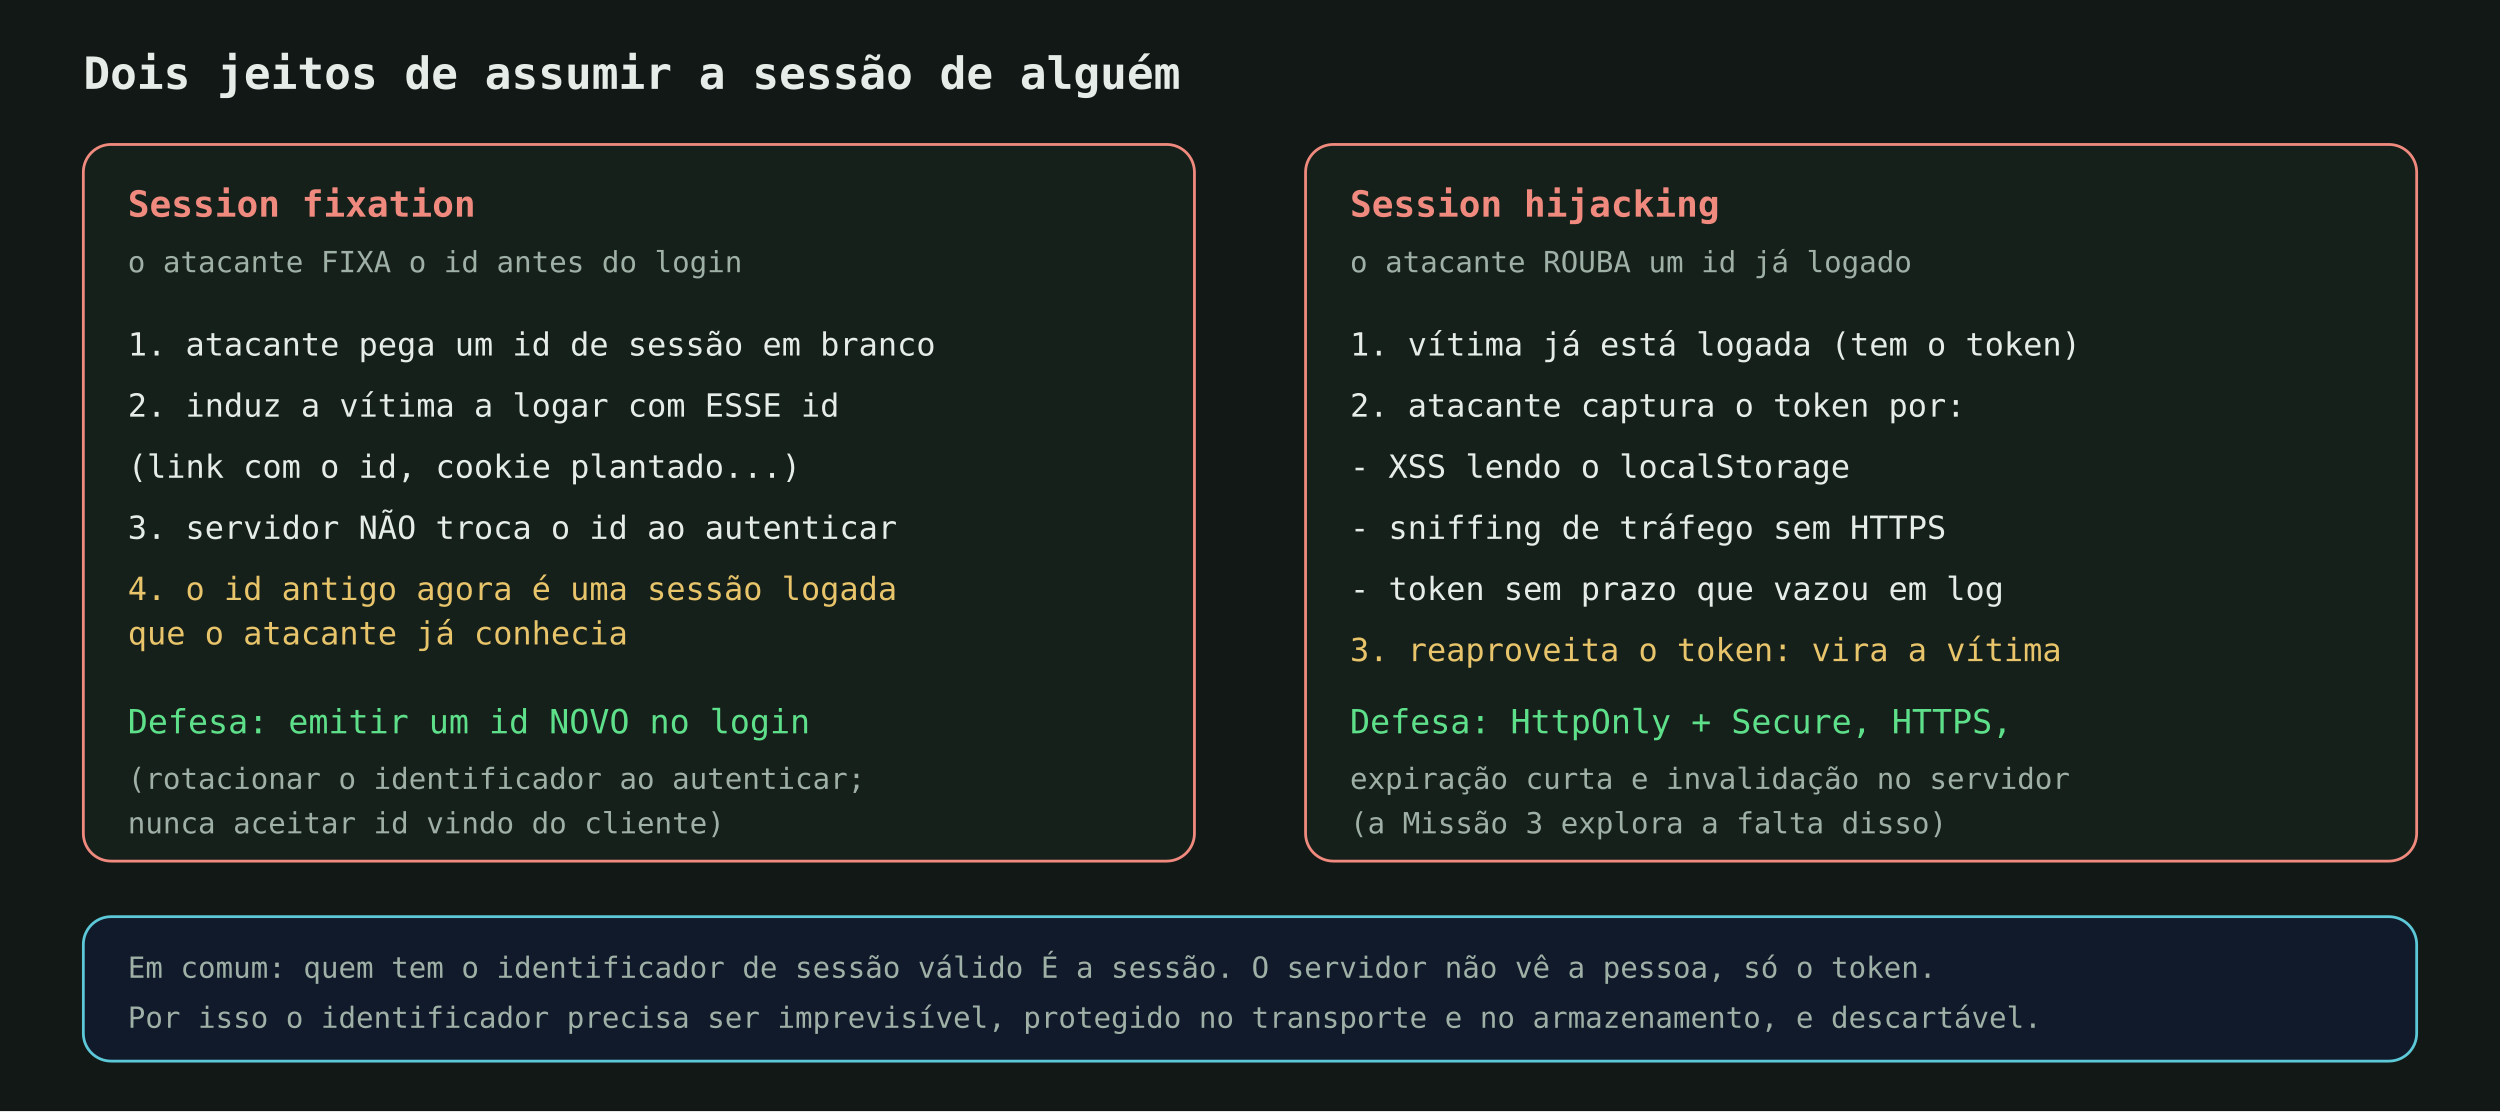
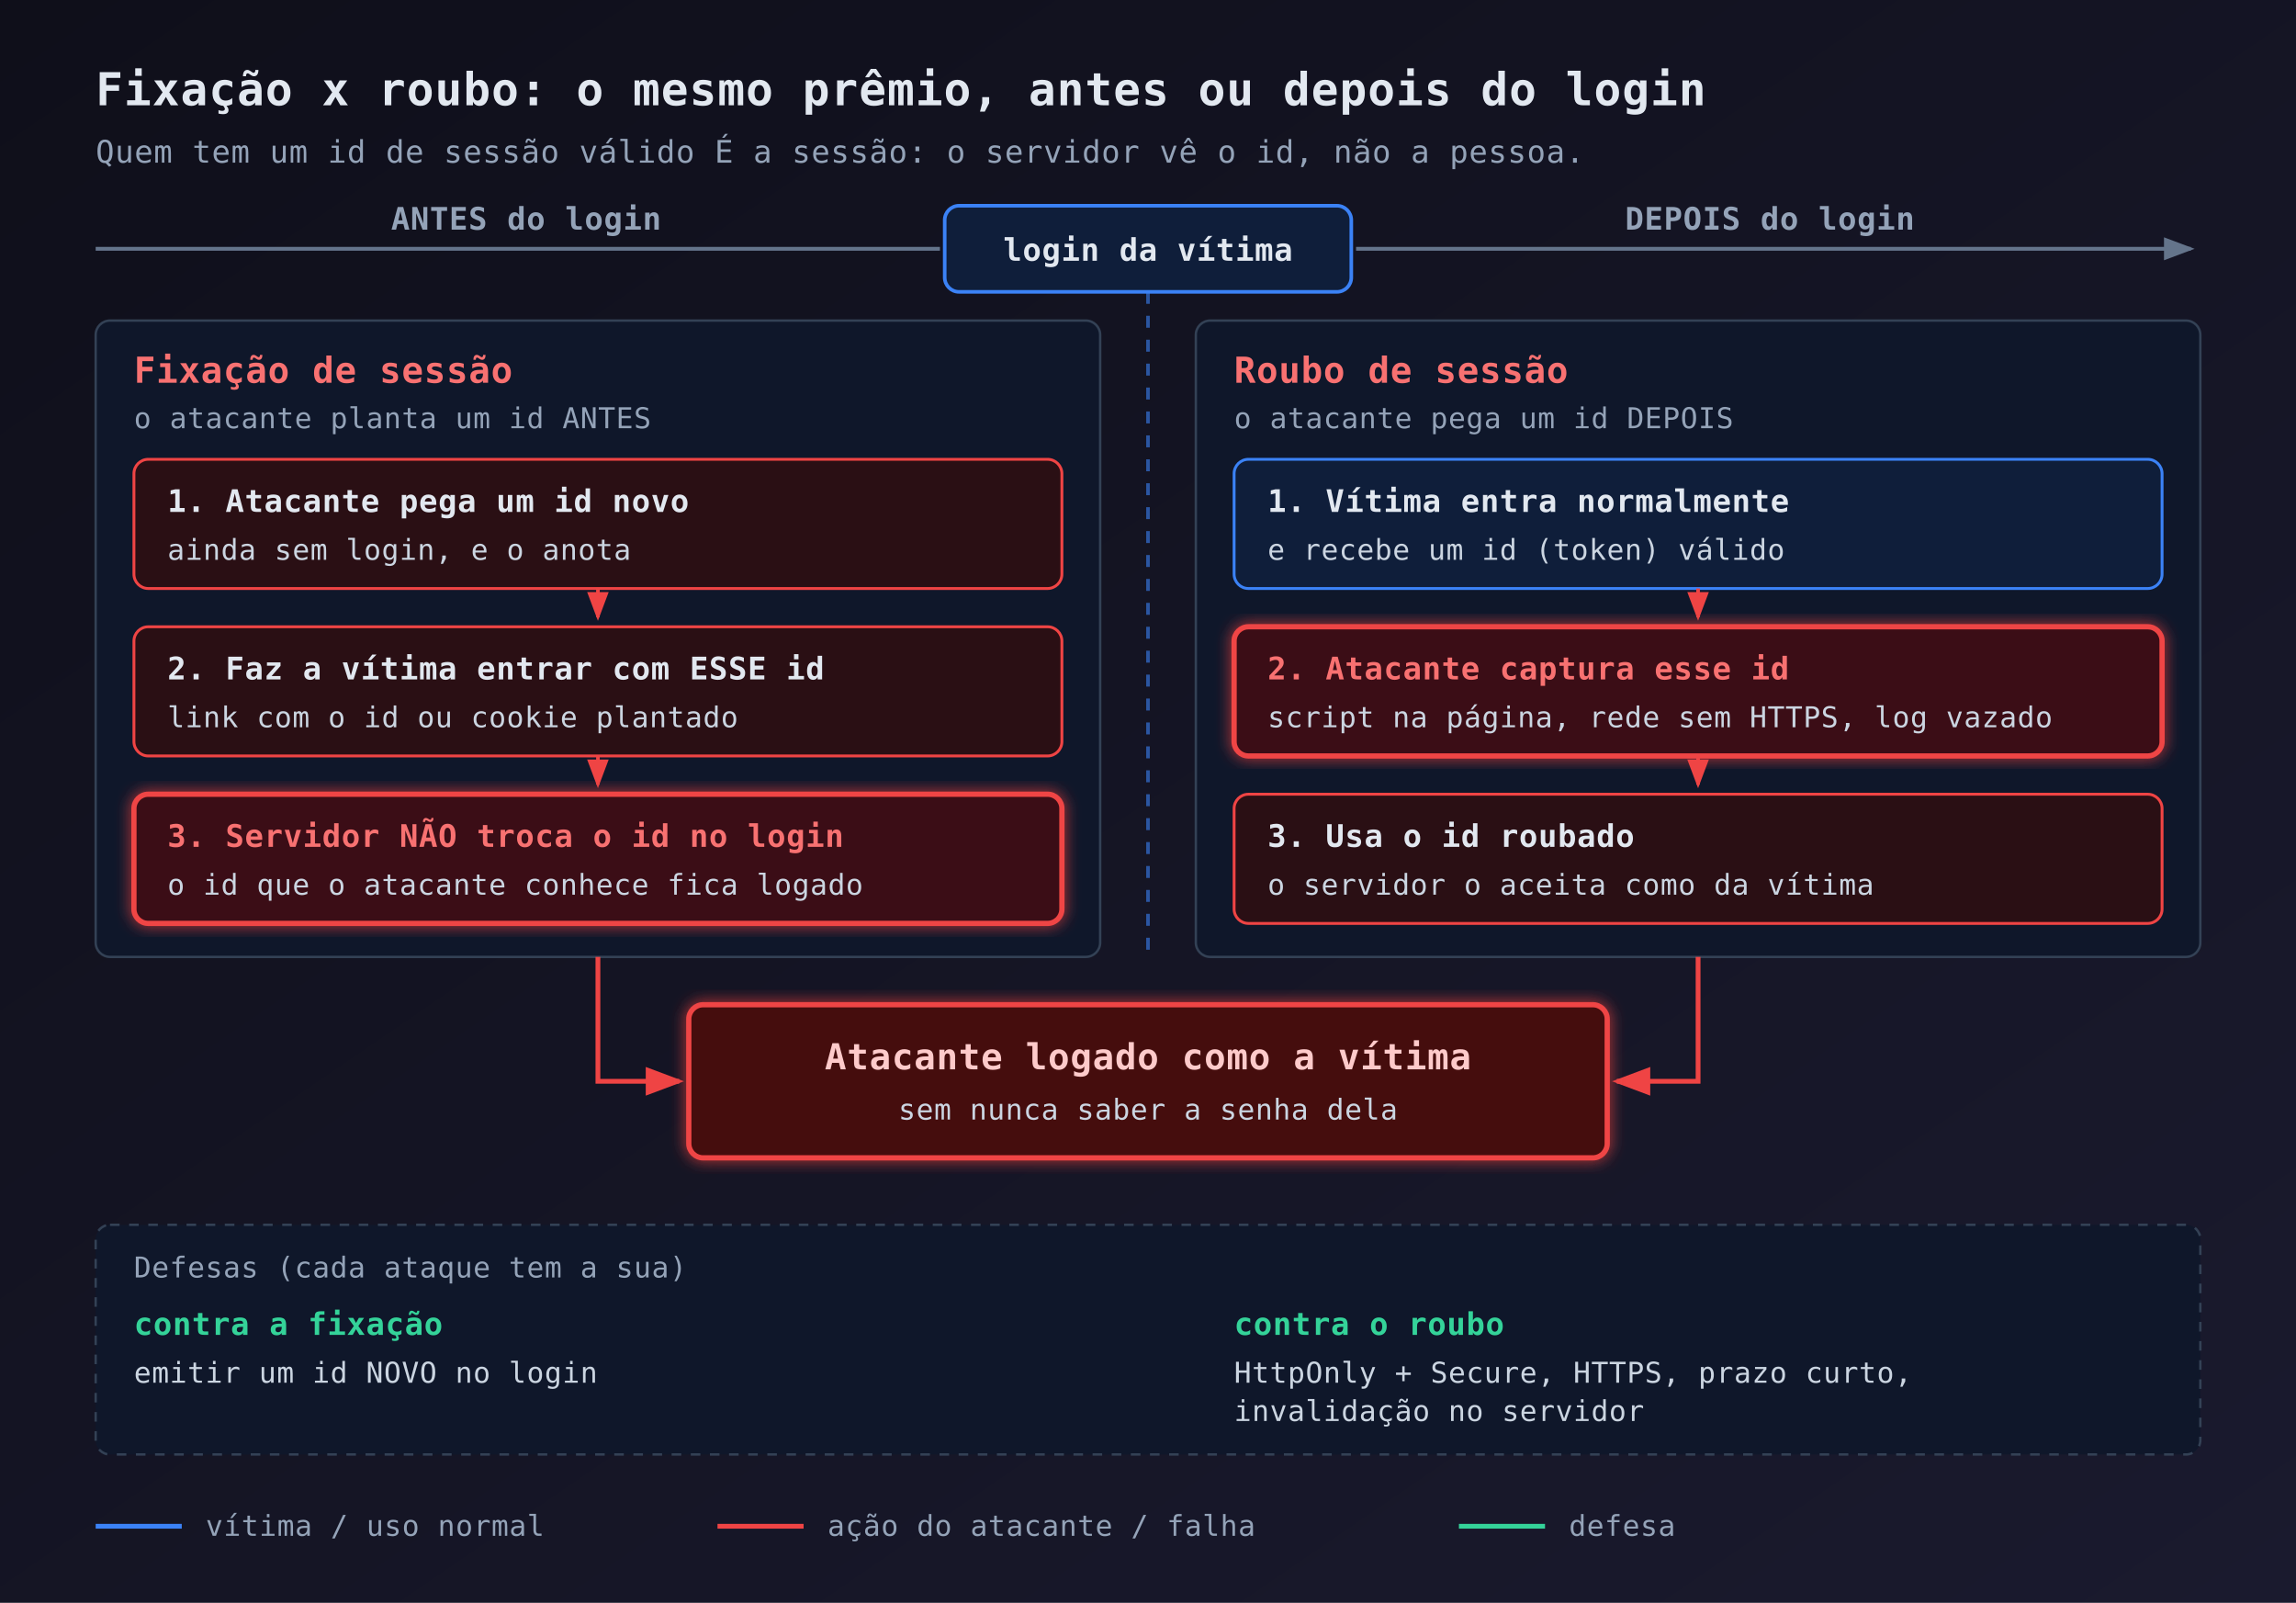
- <svg xmlns="http://www.w3.org/2000/svg" viewBox="0 0 900 400" role="img" aria-labelledby="t d">
+ <svg xmlns="http://www.w3.org/2000/svg" viewBox="0 0 960 670" width="960" height="670" role="img" aria-labelledby="t d">
  <style>
-     text { font-family: ui-monospace, "DejaVu Sans Mono", Menlo, Consolas, monospace; fill: #e6ede8; }
-     .t { font-size: 16px; font-weight: 700; }
-     .h { font-size: 13px; font-weight: 700; fill: #f08a7e; }
-     .b { font-size: 11.5px; }
-     .s { font-size: 10.5px; fill: #9fb0a6; }
-     .g { fill: #5ee08a; }
-     .y { fill: #e8c46a; }
+     text { font-family: 'SF Mono', 'Fira Code', 'Cascadia Code', 'DejaVu Sans Mono', 'Courier New', monospace; fill: #e2e8f0; letter-spacing: 0.02em; }
+     .title { font-size: 19px; font-weight: 700; }
+     .sub { font-size: 13px; fill: #94a3b8; }
+     .head { font-size: 15px; font-weight: 700; fill: #f87171; }
+     .tl { font-size: 13px; font-weight: 700; fill: #94a3b8; }
+     .step { font-size: 13px; font-weight: 700; }
+     .body { font-size: 12px; fill: #cbd5e1; }
+     .badb { font-size: 13px; font-weight: 700; fill: #f87171; }
+     .res { font-size: 15px; font-weight: 700; fill: #fecaca; }
+     .def { font-size: 13px; font-weight: 700; fill: #34d399; }
+     .muted { font-size: 12px; fill: #94a3b8; }
  </style>
-   <rect width="900" height="400" fill="#121815" />
-   <text class="t" x="30" y="32">Dois jeitos de assumir a sessão de alguém</text>
-   <rect x="30" y="52" width="400" height="258" rx="10" fill="#16201b" stroke="#f08a7e" />
-   <text class="h" x="46" y="78">Session fixation</text>
-   <text class="s" x="46" y="98">o atacante FIXA o id antes do login</text>
-   <text class="b" x="46" y="128">1. atacante pega um id de sessão em branco</text>
-   <text class="b" x="46" y="150">2. induz a vítima a logar com ESSE id</text>
-   <text class="b" x="46" y="172">   (link com o id, cookie plantado...)</text>
-   <text class="b" x="46" y="194">3. servidor NÃO troca o id ao autenticar</text>
-   <text class="b y" x="46" y="216">4. o id antigo agora é uma sessão logada</text>
-   <text class="b y" x="46" y="232">   que o atacante já conhecia</text>
-   <text class="g" x="46" y="264">Defesa: emitir um id NOVO no login</text>
-   <text class="s" x="46" y="284">(rotacionar o identificador ao autenticar;</text>
-   <text class="s" x="46" y="300">nunca aceitar id vindo do cliente)</text>
-   <rect x="470" y="52" width="400" height="258" rx="10" fill="#16201b" stroke="#f08a7e" />
-   <text class="h" x="486" y="78">Session hijacking</text>
-   <text class="s" x="486" y="98">o atacante ROUBA um id já logado</text>
-   <text class="b" x="486" y="128">1. vítima já está logada (tem o token)</text>
-   <text class="b" x="486" y="150">2. atacante captura o token por:</text>
-   <text class="b" x="486" y="172">   - XSS lendo o localStorage</text>
-   <text class="b" x="486" y="194">   - sniffing de tráfego sem HTTPS</text>
-   <text class="b" x="486" y="216">   - token sem prazo que vazou em log</text>
-   <text class="b y" x="486" y="238">3. reaproveita o token: vira a vítima</text>
-   <text class="g" x="486" y="264">Defesa: HttpOnly + Secure, HTTPS,</text>
-   <text class="s" x="486" y="284">expiração curta e invalidação no servidor</text>
-   <text class="s" x="486" y="300">(a Missão 3 explora a falta disso)</text>
-   <rect x="30" y="330" width="840" height="52" rx="10" fill="#101a2a" stroke="#5cc8d8" />
-   <text class="s" x="46" y="352">Em comum: quem tem o identificador de sessão válido É a sessão. O servidor não vê a pessoa, só o token.</text>
-   <text class="s" x="46" y="370">Por isso o identificador precisa ser imprevisível, protegido no transporte e no armazenamento, e descartável.</text>
+   <defs>
+     <linearGradient id="bg-grad" x1="0%" y1="0%" x2="100%" y2="100%">
+       <stop offset="0%" stop-color="#0f0f1a" />
+       <stop offset="100%" stop-color="#1a1a2e" />
+     </linearGradient>
+     <marker id="arrow-gray" markerWidth="8" markerHeight="6" refX="7" refY="3" orient="auto">
+       <polygon points="0 0, 8 3, 0 6" fill="#64748b" />
+     </marker>
+     <marker id="arrow-red" markerWidth="8" markerHeight="6" refX="7" refY="3" orient="auto">
+       <polygon points="0 0, 8 3, 0 6" fill="#ef4444" />
+     </marker>
+     <filter id="glow-red">
+       <feGaussianBlur stdDeviation="3" result="blur" />
+       <feMerge>
+         <feMergeNode in="blur" />
+         <feMergeNode in="SourceGraphic" />
+       </feMerge>
+     </filter>
+   </defs>
+   <rect width="960" height="670" fill="url(#bg-grad)" />
+   <text class="title" x="40" y="44">Fixação x roubo: o mesmo prêmio, antes ou depois do login</text>
+   <text class="sub" x="40" y="68">Quem tem um id de sessão válido É a sessão: o servidor vê o id, não a pessoa.</text>
+   <path d="M40,104 L393,104" fill="none" stroke="#64748b" stroke-width="1.6" />
+   <path d="M567,104 L916,104" fill="none" stroke="#64748b" stroke-width="1.6" marker-end="url(#arrow-gray)" />
+   <text class="tl" x="220" y="96" text-anchor="middle">ANTES do login</text>
+   <text class="tl" x="740" y="96" text-anchor="middle">DEPOIS do login</text>
+   <rect x="395" y="86" width="170" height="36" rx="6" fill="#0f1e3a" stroke="#3b82f6" stroke-width="1.5" />
+   <text class="step" x="480" y="109" text-anchor="middle">login da vítima</text>
+   <line x1="480" y1="122" x2="480" y2="400" stroke="#3b82f6" stroke-opacity="0.6" stroke-width="1.5" stroke-dasharray="5 5" />
+   <rect data-graph-role="container" x="40" y="134" width="420" height="266" rx="6" fill="#0f172a" stroke="#334155" stroke-width="1" />
+   <text class="head" x="56" y="160">Fixação de sessão</text>
+   <text class="muted" x="56" y="179">o atacante planta um id ANTES</text>
+   <rect x="56" y="192" width="388" height="54" rx="6" fill="#2a0f14" stroke="#ef4444" stroke-width="1.2" />
+   <text class="step" x="70" y="214">1. Atacante pega um id novo</text>
+   <text class="body" x="70" y="234">ainda sem login, e o anota</text>
+   <path d="M250,246 L250,258" fill="none" stroke="#ef4444" stroke-width="1.5" marker-end="url(#arrow-red)" />
+   <rect x="56" y="262" width="388" height="54" rx="6" fill="#2a0f14" stroke="#ef4444" stroke-width="1.2" />
+   <text class="step" x="70" y="284">2. Faz a vítima entrar com ESSE id</text>
+   <text class="body" x="70" y="304">link com o id ou cookie plantado</text>
+   <path d="M250,316 L250,328" fill="none" stroke="#ef4444" stroke-width="1.5" marker-end="url(#arrow-red)" />
+   <rect x="56" y="332" width="388" height="54" rx="6" fill="#3b0f16" stroke="#ef4444" stroke-width="2.2" filter="url(#glow-red)" />
+   <text class="badb" x="70" y="354">3. Servidor NÃO troca o id no login</text>
+   <text class="body" x="70" y="374">o id que o atacante conhece fica logado</text>
+   <rect data-graph-role="container" x="500" y="134" width="420" height="266" rx="6" fill="#0f172a" stroke="#334155" stroke-width="1" />
+   <text class="head" x="516" y="160">Roubo de sessão</text>
+   <text class="muted" x="516" y="179">o atacante pega um id DEPOIS</text>
+   <rect x="516" y="192" width="388" height="54" rx="6" fill="#0f1e3a" stroke="#3b82f6" stroke-width="1.2" />
+   <text class="step" x="530" y="214">1. Vítima entra normalmente</text>
+   <text class="body" x="530" y="234">e recebe um id (token) válido</text>
+   <path d="M710,246 L710,258" fill="none" stroke="#ef4444" stroke-width="1.5" marker-end="url(#arrow-red)" />
+   <rect x="516" y="262" width="388" height="54" rx="6" fill="#3b0f16" stroke="#ef4444" stroke-width="2.2" filter="url(#glow-red)" />
+   <text class="badb" x="530" y="284">2. Atacante captura esse id</text>
+   <text class="body" x="530" y="304">script na página, rede sem HTTPS, log vazado</text>
+   <path d="M710,316 L710,328" fill="none" stroke="#ef4444" stroke-width="1.5" marker-end="url(#arrow-red)" />
+   <rect x="516" y="332" width="388" height="54" rx="6" fill="#2a0f14" stroke="#ef4444" stroke-width="1.2" />
+   <text class="step" x="530" y="354">3. Usa o id roubado</text>
+   <text class="body" x="530" y="374">o servidor o aceita como da vítima</text>
+   <path d="M250,400 L250,452 L284,452" fill="none" stroke="#ef4444" stroke-width="2" marker-end="url(#arrow-red)" />
+   <path d="M710,400 L710,452 L676,452" fill="none" stroke="#ef4444" stroke-width="2" marker-end="url(#arrow-red)" />
+   <rect x="288" y="420" width="384" height="64" rx="6" fill="#450a0a" stroke="#ef4444" stroke-width="2.2" filter="url(#glow-red)" />
+   <text class="res" x="480" y="447" text-anchor="middle">Atacante logado como a vítima</text>
+   <text class="body" x="480" y="468" text-anchor="middle">sem nunca saber a senha dela</text>
+   <rect x="40" y="512" width="880" height="96" rx="6" fill="#0f172a" stroke="#334155" stroke-width="1" stroke-dasharray="4 4" />
+   <text class="muted" x="56" y="534">Defesas (cada ataque tem a sua)</text>
+   <text class="def" x="56" y="558">contra a fixação</text>
+   <text class="body" x="56" y="578">emitir um id NOVO no login</text>
+   <text class="def" x="516" y="558">contra o roubo</text>
+   <text class="body" x="516" y="578">HttpOnly + Secure, HTTPS, prazo curto,</text>
+   <text class="body" x="516" y="594">invalidação no servidor</text>
+   <line x1="40" y1="638" x2="76" y2="638" stroke="#3b82f6" stroke-width="2" />
+   <text class="muted" x="86" y="642">vítima / uso normal</text>
+   <line x1="300" y1="638" x2="336" y2="638" stroke="#ef4444" stroke-width="2" />
+   <text class="muted" x="346" y="642">ação do atacante / falha</text>
+   <line x1="610" y1="638" x2="646" y2="638" stroke="#34d399" stroke-width="2" />
+   <text class="muted" x="656" y="642">defesa</text>
</svg>
